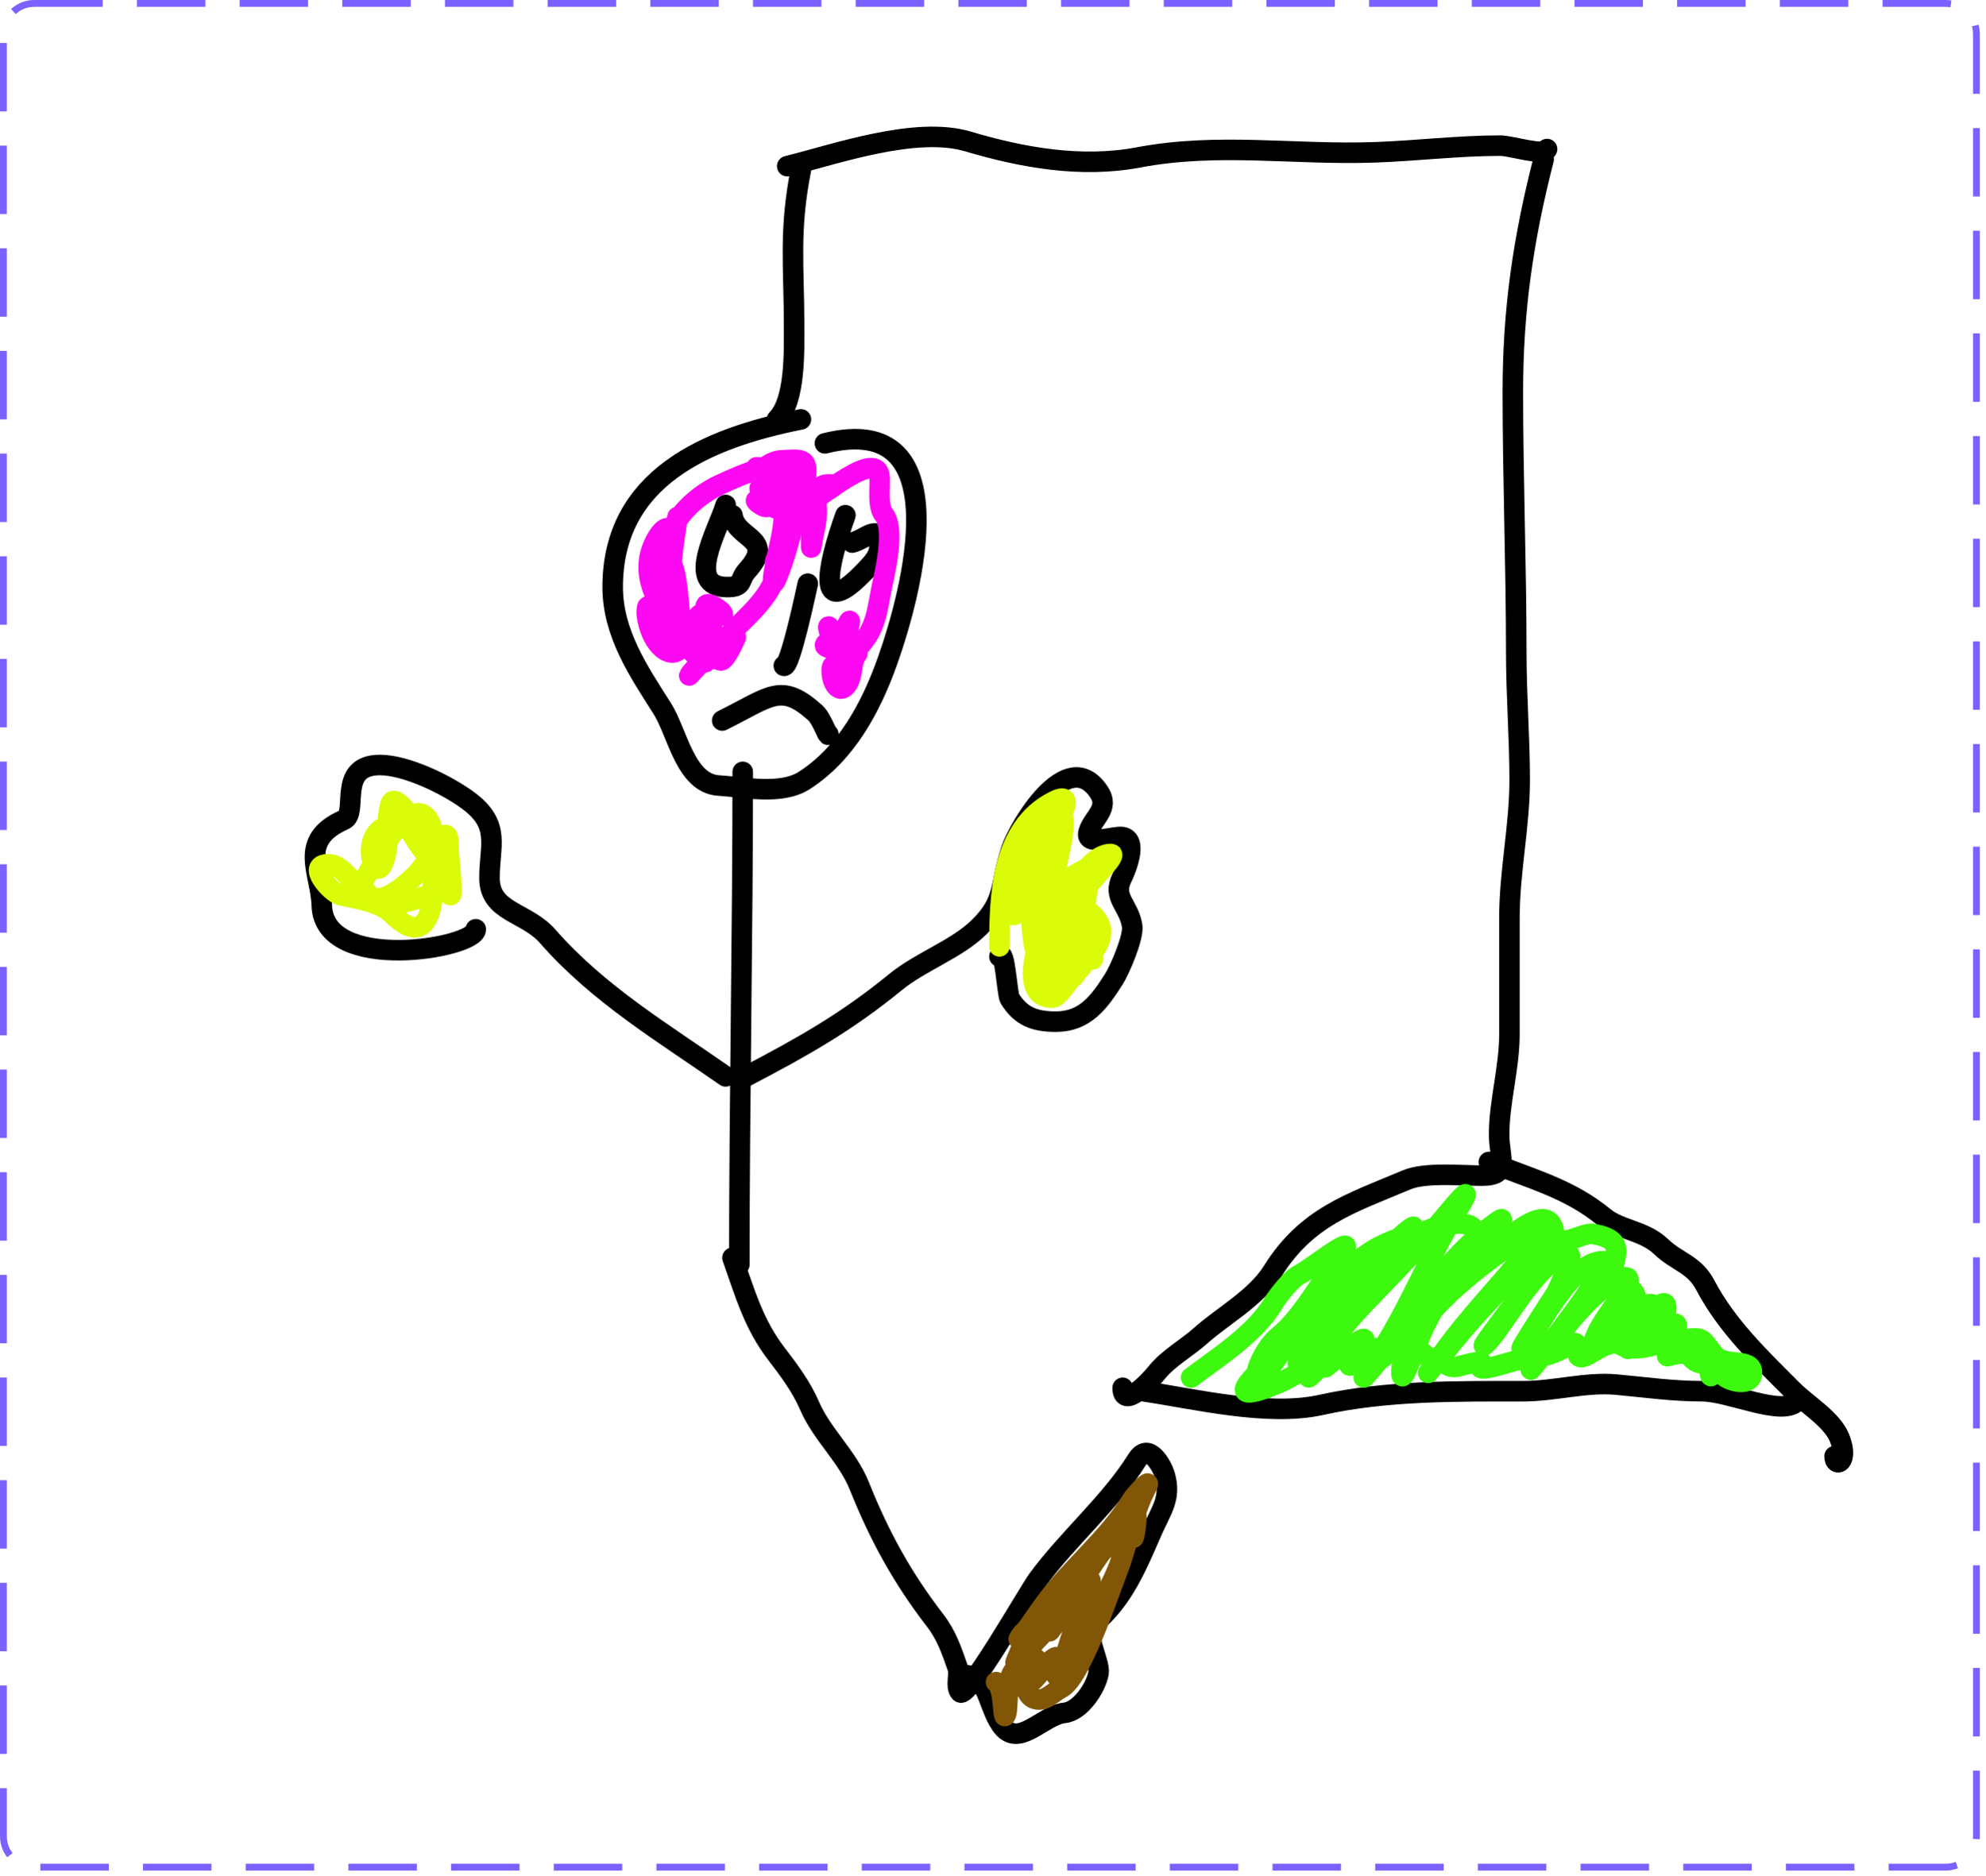
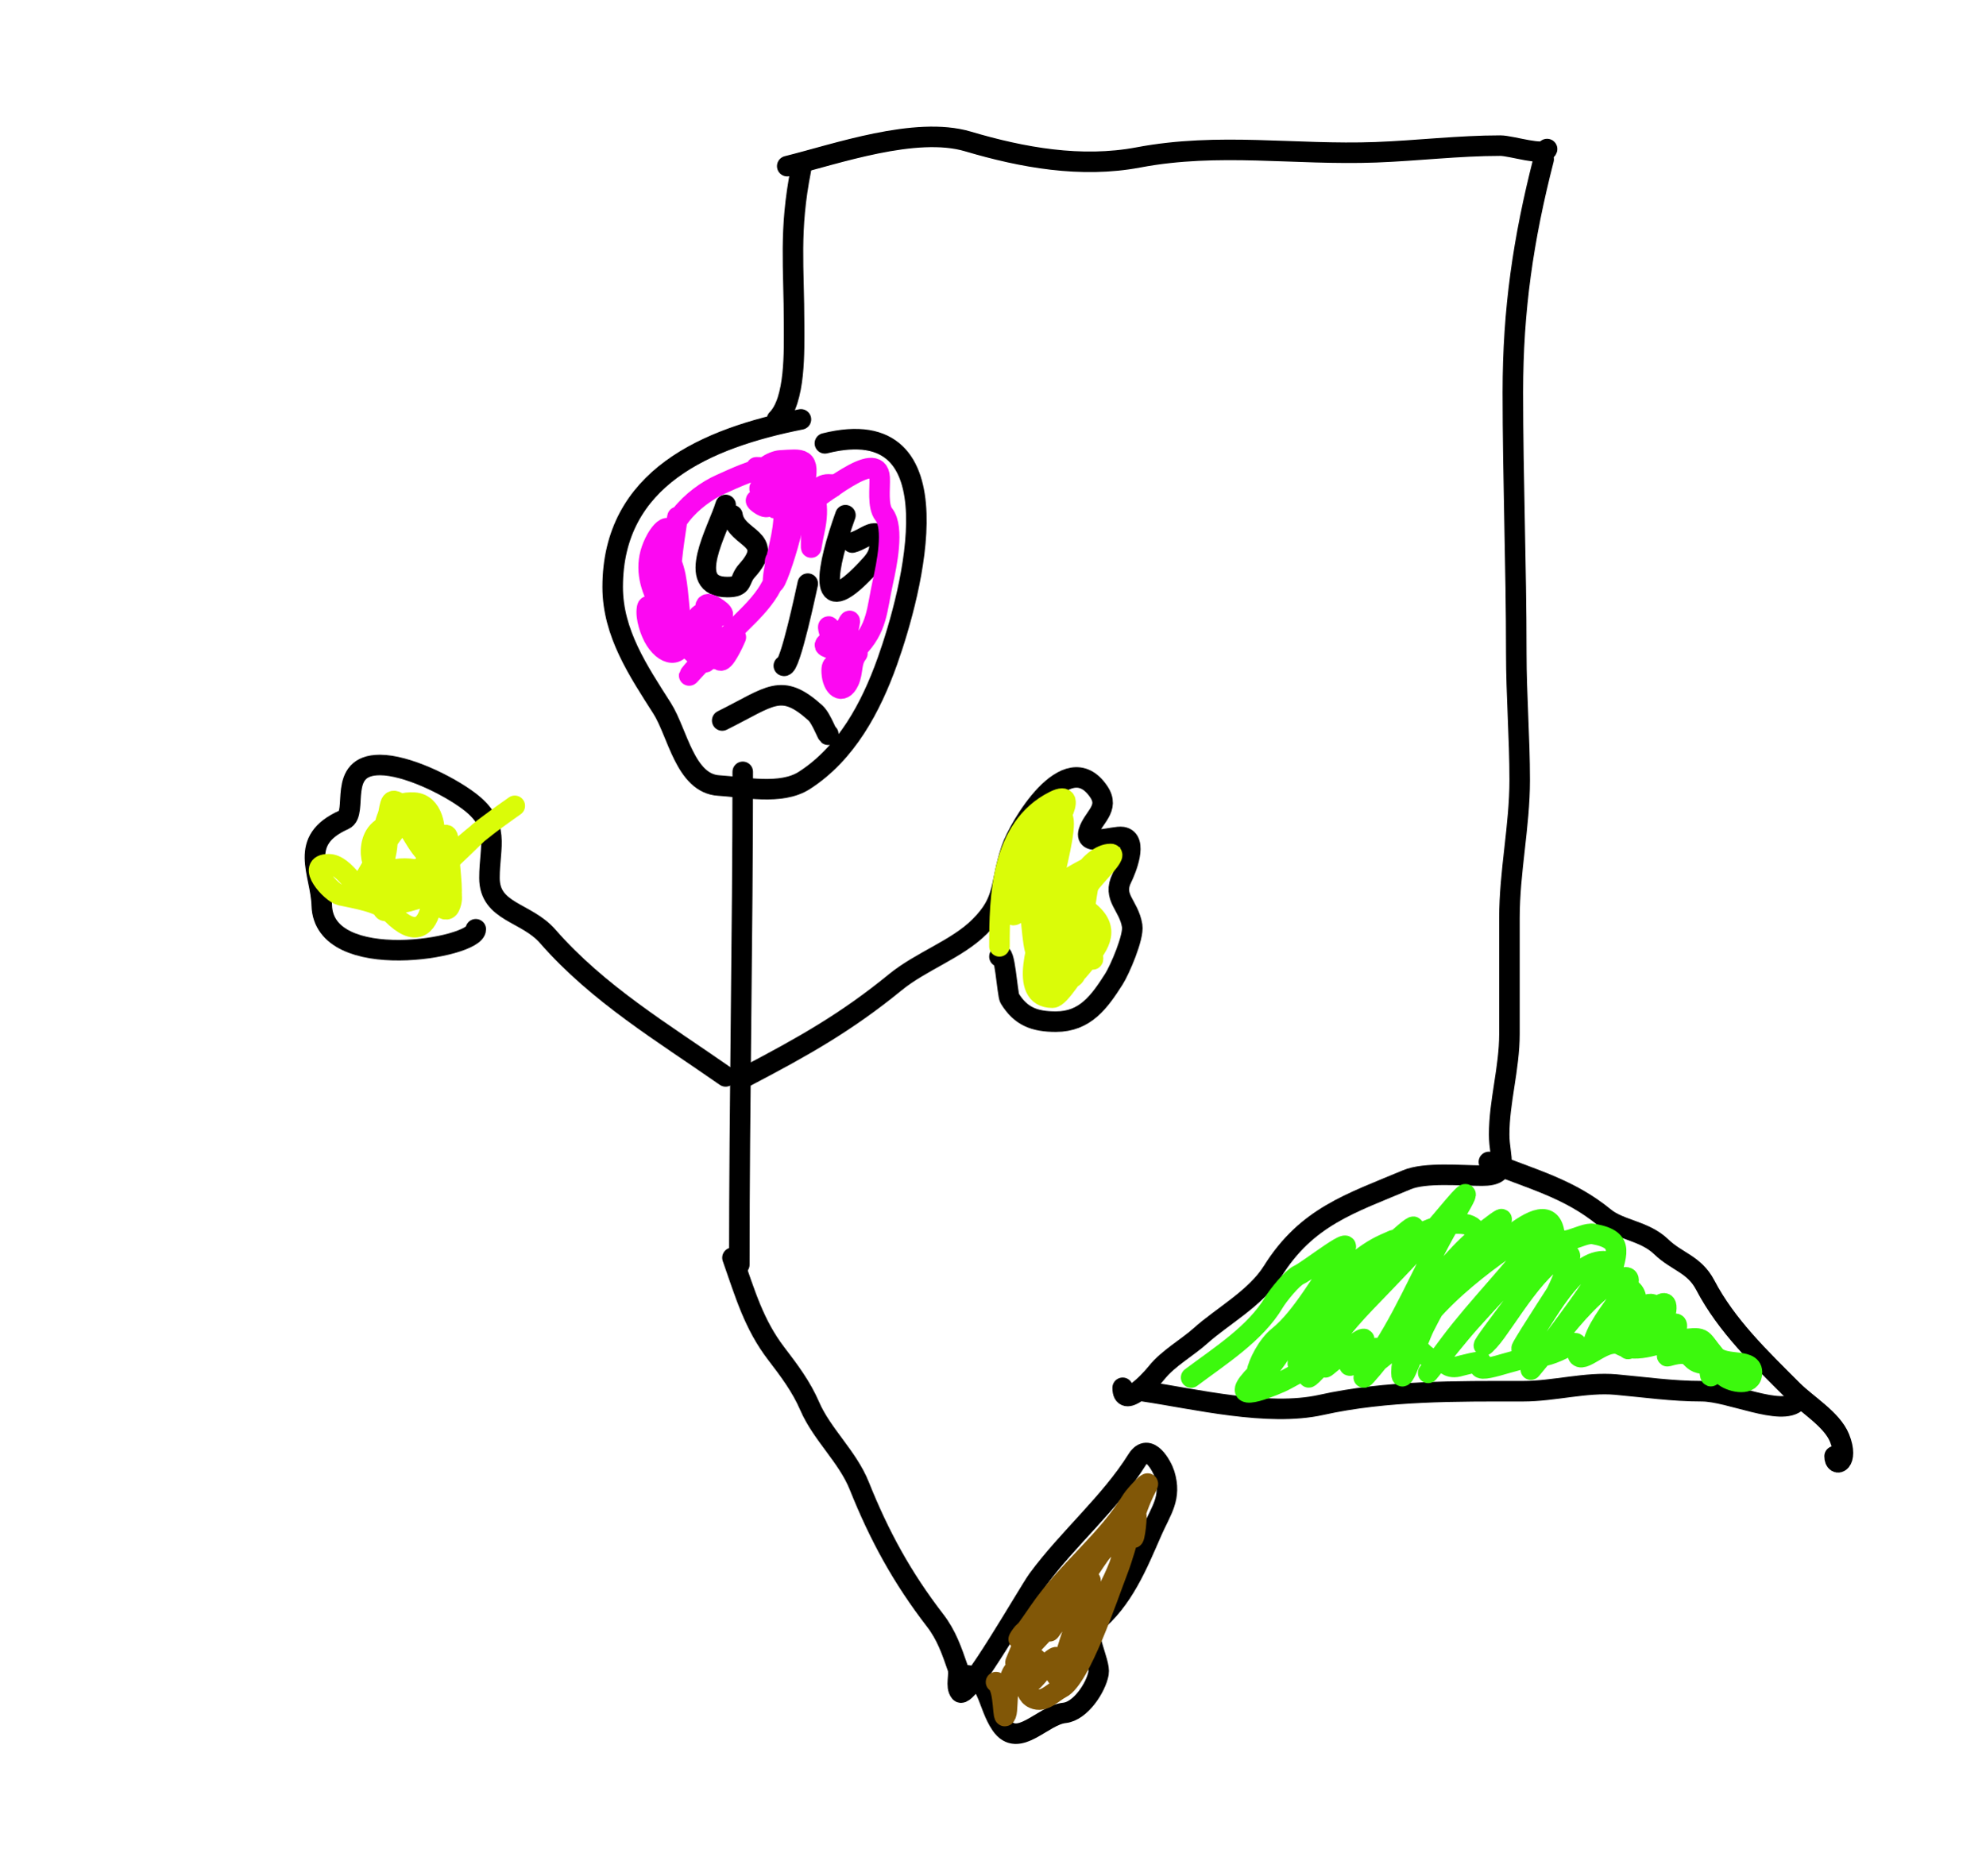
<svg xmlns="http://www.w3.org/2000/svg" width="290" height="274" viewBox="0 0 290 274" fill="none">
  <path d="M115 24.277C122.163 22.497 133.748 18.401 141.389 20.665C149.35 23.024 157.915 24.586 166.306 22.999C178.077 20.772 189.102 22.688 200.972 22.249C207.041 22.024 213.083 21.277 219.167 21.277C220.789 21.277 225.631 22.884 226 21.777" stroke="black" stroke-width="3" stroke-linecap="round" />
  <path d="M117 24.777C115.234 33.663 116 39.113 116 47.388C116 51.165 116.251 58.526 113.5 61.277" stroke="black" stroke-width="3" stroke-linecap="round" />
  <path d="M117 61.277C103.236 64.012 89.5 69.827 89.5 85.777C89.5 92.512 93.263 98.062 96.722 103.499C98.985 107.055 100.079 114.487 105 114.777C108.662 114.992 114.089 116.22 117.5 114.027C123.633 110.084 127.222 103.356 129.611 96.665C133.251 86.474 140.306 59.825 120.5 64.777" stroke="black" stroke-width="3" stroke-linecap="round" />
  <path d="M108.5 112.777C108.5 136.709 108 161.079 108 184.777" stroke="black" stroke-width="3" stroke-linecap="round" />
  <path d="M109 157.277C117.368 152.901 123.697 149.32 130.778 143.527C134.576 140.419 139.789 138.71 143.111 135.388C146.994 131.505 145.971 129.392 147.75 124.054C148.788 120.939 155.831 108.799 160.5 115.665C162.198 118.163 159.631 119.441 159.028 121.554C158.404 123.739 162.716 122.095 163.972 122.304C166.304 122.693 164.437 127.18 163.889 128.277C162.448 131.158 164.899 132.215 165.389 135.277C165.648 136.897 163.584 141.7 162.722 143.054C160.591 146.403 158.523 149.277 154.25 149.277C151.097 149.277 149.112 148.507 147.5 145.888C147.136 145.297 146.771 138.234 146 139.777" stroke="black" stroke-width="3" stroke-linecap="round" />
  <path d="M106 157.277C96.826 150.874 87.393 145.254 80 136.804C76.856 133.211 71.5 133.319 71.5 128.277C71.5 123.559 73.189 120.564 68.472 117.027C65.361 114.693 59.376 111.777 55.5 111.777C49.149 111.777 52.41 118.817 50.25 119.777C43.401 122.82 46.862 127.443 47 132.277C47.288 142.344 69.5 138.54 69.5 135.777" stroke="black" stroke-width="3" stroke-linecap="round" />
  <path d="M107 183.777C108.858 189.056 110.116 193.497 113.389 197.777C115.256 200.219 117.042 202.581 118.278 205.443C120.078 209.612 123.81 212.816 125.528 217.11C128.459 224.437 131.808 230.551 136.611 236.777C138.236 238.882 139.02 241.146 139.889 243.665C140.246 244.7 139.53 246.385 140.25 247.249C141.266 248.468 150.249 232.629 151.611 230.777C156.024 224.774 162.169 219.584 166.111 213.277C167.814 210.551 169.771 214.282 170.111 215.388C171.178 218.854 169.645 220.623 168.278 223.749C166.154 228.602 164.058 233.83 159.75 237.277C158.175 238.537 160.774 242.841 160.472 244.499C160.094 246.581 157.839 250.03 155.5 250.277C152.283 250.615 148.735 255.616 146.25 252.027C144.238 249.12 144.349 244.777 141 244.777" stroke="black" stroke-width="3" stroke-linecap="round" />
  <path d="M106 73.777C104.914 77.419 99.922 85.777 106.25 85.777C108.716 85.777 107.877 84.758 109.111 83.388C113.445 78.572 107.509 78.837 107 75.277" stroke="black" stroke-width="3" stroke-linecap="round" />
  <path d="M123.5 75.277C120.851 82.646 119.043 91.172 126.5 83.277C127.608 82.104 128.5 81.213 128.5 79.527C128.5 76.385 126.436 78.793 124.5 79.277" stroke="black" stroke-width="3" stroke-linecap="round" />
  <path d="M118 85.277C117.896 85.695 115.395 97.724 114.5 97.277" stroke="black" stroke-width="3" stroke-linecap="round" />
  <path d="M105.5 105.277C112.6 101.751 114.095 99.651 119.111 104.165C120.066 105.025 121 107.883 121 107.277" stroke="black" stroke-width="3" stroke-linecap="round" />
  <path d="M225.5 23.277C222.518 34.912 221 45.277 221 57.277C221 69.91 221.5 82.736 221.5 95.388C221.5 101.612 222 107.761 222 113.971C222 120.73 220.5 127.344 220.5 134.165C220.5 139.804 220.5 145.443 220.5 151.082C220.5 156.113 219 160.958 219 165.777C219 169.259 220.703 171.777 216.5 171.777C213.53 171.777 208.202 171.25 205.5 172.388C197.226 175.872 190.894 177.769 185.889 185.777C183.447 189.683 178.524 192.344 175.389 195.165C173.477 196.886 170.651 198.463 169 200.527C167.684 202.172 164 205.891 164 202.777" stroke="black" stroke-width="3" stroke-linecap="round" />
  <path d="M217.5 169.777C224.086 172.394 229.288 173.714 234.389 177.888C236.646 179.734 240.21 179.8 242.667 182.165C244.983 184.396 247.501 184.703 249.111 187.777C252.22 193.711 257.148 198.424 261.889 203.165C263.95 205.226 267.618 207.383 268.722 210.11C270.172 213.692 268 214.548 268 212.777" stroke="black" stroke-width="3" stroke-linecap="round" />
-   <path d="M167 203.277C174.596 204.409 185.204 207.009 193 205.277C202.527 203.159 212.78 203.277 222.528 203.277C226.976 203.277 231.727 201.911 236.056 202.304C240.303 202.691 244.317 203.277 248.611 203.277C252.666 203.277 260.259 207.018 262.5 204.777" stroke="black" stroke-width="3" stroke-linecap="round" />
+   <path d="M167 203.277C174.596 204.409 185.204 207.009 193 205.277C202.527 203.159 212.78 203.277 222.528 203.277C226.976 203.277 231.727 201.911 236.056 202.304C240.303 202.69 244.317 203.277 248.611 203.277C252.666 203.277 260.259 207.018 262.5 204.777" stroke="black" stroke-width="3" stroke-linecap="round" />
  <path d="M174 201.277C178.117 198.181 183.418 194.854 186.111 190.277C186.663 189.338 188.751 186.721 189.75 186.277C191.202 185.631 198.764 179.528 196 183.165C193.313 186.701 190.263 192.466 186.75 195.277C183.531 197.852 181.424 205.985 187 197.777C190.535 192.572 196.245 184.446 202.25 181.777C205.02 180.545 203.079 181.244 201.25 183.777C198.076 188.171 193.01 192.652 190.889 197.665C190.484 198.622 188.701 200.337 190.111 198.277C192.013 195.497 193.763 192.633 195.889 189.999C198.69 186.528 201.631 183.192 205 180.304C208.985 176.889 203.955 182.69 202.889 183.999C199.556 188.089 196.564 193.037 194.222 197.721C193.568 199.028 190.526 202.224 191.278 200.971C193.64 197.033 196.278 193.623 199.5 190.277C203.142 186.495 207.006 182.553 210.389 178.554C212.916 175.567 216.061 171.676 212.5 177.527C208.665 183.827 205.973 190.834 202.028 196.999C201.253 198.209 197.183 203.85 200.5 199.888C206.18 193.103 209.829 185.354 217 179.777C222.196 175.736 217.487 180.154 215.611 182.277C212.586 185.699 210.166 189.713 208.111 193.777C206.971 196.031 204.722 203.08 204.722 200.554C204.722 193.189 216.72 184.483 221.944 181.054C222.034 180.996 225.691 179.359 225.194 180.054C221.159 185.704 215.943 190.774 211.75 196.388C204.644 205.903 211.424 196.858 214.833 193.054C218.125 189.381 221.568 185.64 225.389 182.499C226.385 181.68 228.372 180.665 226.889 182.777C223.809 187.16 213.922 199.796 217.556 195.86C219.82 193.407 225.286 183.332 229.222 183.332C229.9 183.332 227.588 188.506 227.278 188.999C226.4 190.392 219.518 200.931 223.5 195.527C225.73 192.5 229.717 184.277 234.25 184.277C236.371 184.277 218.009 207.056 225.389 197.999C228.141 194.621 230.63 191.196 234 188.388C235.125 187.45 239.359 184.959 237.389 188.388C236.004 190.799 233.689 193.27 232.833 195.943C232.156 198.06 236.609 193.553 238.25 192.054C238.66 191.68 241.577 189.561 241.694 191.082C241.867 193.325 236.996 198.714 237.861 196.638C238.467 195.184 243.831 187.762 243.389 191.443C243.139 193.529 240.475 197.302 243.111 194.665C247.34 190.437 242.885 198.38 243.611 198.165C247.94 196.883 246.185 199.277 249.25 199.277C249.88 199.277 249.678 201.523 250.028 200.999C250.677 200.025 251.244 200.465 251.778 200.999C252.619 201.84 255.563 202.572 255.889 200.943C256.433 198.223 251.979 199.81 250.5 198.054C248.192 195.314 249.283 195.322 244.944 195.804C242.597 196.065 239.137 197.853 236.75 196.527C234.671 195.371 231.502 199.056 230.611 198.165C230.064 197.619 231.02 195.532 229.389 196.499C227.999 197.322 225.927 198.277 224.278 198.277C221.632 198.277 214.921 201.367 216.389 199.165C216.757 198.613 213.403 199.573 213 199.665C211.356 200.041 211.086 198.837 210 198.777C207.816 198.655 206.307 195.469 205.944 195.61C202.951 196.774 198.586 202.459 201 197.027C201.319 196.309 194.261 202.833 198.389 197.277C202.067 192.325 193.39 200.169 193.611 199.777C195.087 197.152 189.018 201.128 187.028 201.999C184.286 203.198 179.176 205.101 183.611 200.665C188.346 195.931 193.04 191.022 198.25 186.777C202.355 183.432 207.697 178.777 213 178.777C216.01 178.777 216.048 180.469 215.389 182.777C213.658 188.835 225.745 172.945 227.028 179.999C227.562 182.934 230.999 179.981 232.778 180.304C237.662 181.192 235.921 183.345 235.111 187.277C234.796 188.806 238.392 186.917 238.972 189.527C239.192 190.515 239.289 194.132 240 193.777" stroke="#3CF90D" stroke-width="3" stroke-linecap="round" />
  <path d="M148.5 242.777C151.933 239.118 162.229 228.17 158.5 231.527C155.975 233.799 149.992 243.428 155.778 234.888C159.928 228.761 156.302 233.883 154.111 236.165C152.531 237.812 157.972 227.917 157.25 230.082C155.424 235.559 159.104 229.241 160.667 227.11C162.022 225.262 163.681 225.068 164.5 223.277C165.696 220.66 165.638 219.304 165.5 222.888C165.348 226.831 166 223.362 166 221.554C166 219.299 164.007 227.418 163.5 228.721C162.484 231.335 160.949 234.245 159.222 236.443C158.194 237.752 159.561 234.258 159.5 233.832C159.008 230.39 153.856 246.488 155.722 243.554C158.339 239.443 155.596 241.406 154.5 244.693C154.207 245.573 154.271 243.55 154.389 243.165C155.04 241.05 153.335 242.699 152.778 243.388C147.952 249.348 152.847 241.903 151.5 243.888C148.05 248.972 151.444 244.815 151.444 242.582C151.444 241.706 150.619 244.157 150 244.777C149.042 245.735 148.932 244.798 149.25 243.971C149.322 243.783 150.072 240.978 149.889 240.999C149.575 241.034 148.053 243.559 148.389 242.777C153.105 231.772 144.704 245.822 151.806 235.443C155.897 229.463 161.726 225.168 165.389 219.11C165.692 218.608 168.4 215.583 167.5 217.277C165.458 221.12 164.821 225.442 163.25 229.527C161.794 233.313 157.825 245.253 155 246.665C153.722 247.304 152.537 248.848 151 248.165C149.187 247.359 149.977 244.02 149.222 243.804C146.755 243.099 147.366 249.488 146.972 250.471C146.363 251.994 146.865 246.686 145.5 245.777" stroke="#815707" stroke-width="3" stroke-linecap="round" />
-   <path d="M152 140.277C152.283 134.591 152.5 128.959 152.5 123.277C152.5 119.991 153.461 131.087 153.5 132.554C153.675 139.198 155.747 130.133 157.5 128.277C159.874 125.763 154.879 134.686 153.889 137.999C153.611 138.928 151.748 145.78 153.75 141.777C155.851 137.575 156 126.478 156 137.804C156 142.179 156.287 145.72 158.222 139.388C158.49 138.511 159 133.916 159 136.665C159 143.248 156.667 139.332 159.5 136.499C160.365 135.634 158.799 139.252 159.611 140.165C159.926 140.52 158.966 135.381 158.75 134.804C158.019 132.855 156.968 127.034 160.25 126.304C161.07 126.122 159.554 127.424 159.25 128.277C158.517 130.328 158.332 137.505 156.5 138.277C155.769 138.584 151.559 139.599 151.389 139.277C150.722 138.018 150.69 132.707 150.25 132.804C147.447 133.427 148 135.2 148 131.027C148 128.285 150.547 124.568 152 122.388C158.772 112.23 153.439 129.18 152.472 134.499C152.032 136.923 148.526 145.777 153.75 145.777C154.833 145.777 157.27 141.507 158.25 140.527C160.125 138.651 160.622 137.899 159.5 136.777C157.631 134.907 158.066 131.366 159.111 129.277C159.544 128.411 163.395 124.777 162.25 124.777C159.166 124.777 155.476 130.936 156.25 133.721C157.349 137.676 158.01 137.169 156.111 140.777C153.698 145.361 155.872 143.946 158.389 140.777C160.228 138.461 162.409 136.036 159.222 133.304C156.654 131.103 158.842 129.08 160 127.054C161.413 124.581 153.785 130.175 151.389 130.665C147.328 131.496 152.008 124.76 153 122.777C153.268 122.24 158.13 114.989 154 117.054C146.215 120.947 146 131.077 146 138.277" stroke="#DAFC08" stroke-width="3" stroke-linecap="round" />
+   <path d="M155 139.777C154.706 138.931 150.16 124.517 153.222 131.61C154.146 133.748 155.5 135.233 155.5 137.693C155.5 139.489 155.5 134.101 155.5 132.304C155.5 128.551 155.5 133.108 155.5 134.277" stroke="#DAFC08" stroke-width="3" stroke-linecap="round" />
+   <path d="M152 140.277C152.283 134.591 152.5 128.959 152.5 123.277C152.5 119.992 153.461 131.087 153.5 132.554C153.675 139.198 155.747 130.133 157.5 128.277C159.874 125.763 154.879 134.686 153.889 137.999C153.611 138.928 151.748 145.78 153.75 141.777C155.851 137.575 156 126.478 156 137.804C156 142.179 156.287 145.72 158.222 139.388C158.49 138.511 159 133.916 159 136.665C159 143.248 156.667 139.332 159.5 136.499C160.365 135.634 158.799 139.252 159.611 140.165C159.926 140.52 158.966 135.381 158.75 134.804C158.019 132.855 156.968 127.034 160.25 126.304C161.07 126.122 159.554 127.424 159.25 128.277C158.517 130.328 158.332 137.505 156.5 138.277C155.769 138.584 151.559 139.599 151.389 139.277C150.722 138.018 150.69 132.707 150.25 132.804C147.447 133.427 148 135.2 148 131.027C148 128.285 150.547 124.568 152 122.388C158.772 112.23 153.439 129.18 152.472 134.499C152.032 136.923 148.526 145.777 153.75 145.777C154.833 145.777 157.27 141.507 158.25 140.527C160.125 138.651 160.622 137.899 159.5 136.777C157.631 134.907 158.066 131.366 159.111 129.277C159.544 128.411 163.395 124.777 162.25 124.777C159.166 124.777 155.476 130.936 156.25 133.721C157.349 137.676 158.01 137.169 156.111 140.777C153.698 145.361 155.872 143.946 158.389 140.777C160.228 138.461 162.409 136.036 159.222 133.304C156.654 131.103 158.842 129.08 160 127.054C161.413 124.581 153.785 130.175 151.389 130.665C147.328 131.496 152.008 124.76 153 122.777C153.268 122.24 158.13 114.989 154 117.054C146.215 120.947 146 131.077 146 138.277" stroke="#DAFC08" stroke-width="3" stroke-linecap="round" />
+   <path d="M56.5 128.777C56.331 124.253 54.351 116.953 60.5 117.277C63.2 117.419 63.899 121.173 63.25 123.249C62.586 125.373 63 128.043 63 130.277C63 131.009 65.007 133.956 65.694 132.443C68.473 126.33 50.399 123.718 56 132.943C56.991 134.576 69.23 122.253 69.944 121.61C71.028 120.634 78.289 115.576 73.694 118.804C70.407 121.114 67.53 123.626 64.5 126.277" stroke="#DAFC08" stroke-width="3" stroke-linecap="round" />
  <path d="M53 128.777C54.137 127.366 60.722 113.214 63.25 121.304C63.761 122.941 64.381 129.942 62.5 130.749C60.555 131.582 56.709 132.77 54.5 131.665C52.279 130.555 50.446 126.277 48 126.277C44.553 126.277 48.397 130.504 49.75 130.804C51.977 131.299 55.499 131.775 57.25 133.527C64.157 140.434 63.921 127.149 62.389 123.165C62.2 122.675 57.757 115.001 57.028 117.554C56.192 120.48 57.159 122.811 56 125.999C54.8 129.298 52.624 122.763 56 120.888C59.878 118.733 59.655 122.154 62.278 124.777C63.885 126.384 64.364 129.668 65.75 130.777C66.362 131.266 65.5 125.533 65.5 123.277C65.5 119.332 62.924 125.631 60.778 127.777C59.05 129.505 55.101 132.945 53.5 130.277" stroke="#DAFC08" stroke-width="3" stroke-linecap="round" />
  <path d="M106 93.277C108.637 90.427 112.595 87.473 113.472 83.527C113.708 82.466 112.7 82.299 113.611 81.388C114.702 80.297 114.44 77.986 115.25 76.527C117.732 72.059 112.1 90.27 113.028 83.777C113.458 80.768 114.5 78.079 114.5 75.027C114.5 71.789 112.92 74.078 113.889 71.388C114.27 70.33 113.64 73.065 115.25 71.777C116.206 71.011 115.5 77.671 115.5 72.777" stroke="#FC08F2" stroke-width="3" stroke-linecap="round" />
-   <path d="M116.5 74.777C120.134 72.416 128.26 65.45 128.5 69.777C128.582 71.251 128.154 73.969 129.111 75.165C130.663 77.105 129.511 82.603 128.972 85.027C128.072 89.077 128.205 91.793 125.111 94.888C120.854 99.145 126.761 84.44 122.5 94.027C121.906 95.364 119.916 89.225 121.75 92.527C122.584 94.028 122.993 91.991 123.389 92.388C123.971 92.969 122.787 94.654 123.028 95.499C124.77 101.597 121.301 94.69 121.5 98.277C121.617 100.376 123.021 101.635 124 99.554C124.658 98.156 124.264 96.758 125.222 95.527C125.472 95.205 124.326 95.743 124 95.499C122.506 94.378 123.588 92.211 121.722 93.277C119.053 94.802 121.541 94.359 122 95.277" stroke="#FC08F2" stroke-width="3" stroke-linecap="round" />
+   <path d="M116.5 74.776C120.134 72.416 128.26 65.45 128.5 69.776C128.582 71.251 128.154 73.969 129.111 75.165C130.663 77.105 129.511 82.603 128.972 85.026C128.072 89.077 128.205 91.793 125.111 94.888C120.854 99.145 126.761 84.44 122.5 94.026C121.906 95.364 119.916 89.225 121.75 92.526C122.584 94.028 122.993 91.991 123.389 92.388C123.971 92.969 122.787 94.654 123.028 95.499C124.77 101.597 121.301 94.69 121.5 98.276C121.617 100.376 123.021 101.635 124 99.554C124.658 98.156 124.264 96.758 125.222 95.526C125.472 95.205 124.326 95.743 124 95.499C122.506 94.378 123.588 92.211 121.722 93.276C119.053 94.802 121.541 94.359 122 95.276" stroke="#FC08F2" stroke-width="3" stroke-linecap="round" />
  <path d="M104.5 96.277C102.216 94.865 96.359 92.583 95.111 89.777C95.067 89.676 94.698 87.979 94.528 88.832C94.259 90.178 95.022 92.398 95.722 93.499C97.424 96.173 99.853 96.064 100 92.388C100.056 90.992 100.366 93.512 100.778 93.277C102.301 92.406 99.217 92.374 98.778 92.249C97.593 91.91 99.761 92.008 99.695 91.971C98.104 91.088 97.111 89.576 96.25 88.027C94.791 85.4 94.198 82.605 95.389 79.777C96.647 76.789 98.735 75.655 97.611 80.277C97.03 82.665 98 91.09 98 84.499C98 80.893 98.248 78.787 98.972 75.527C99.15 74.728 97.915 81.791 98 84.165C98.082 86.458 97.523 92.789 99.75 94.027C103.796 96.275 101.434 90.565 102.111 89.888C102.905 89.093 104.549 90.422 105.5 89.888C106.042 89.583 103.991 88.277 103.5 88.277C102.332 88.277 103.91 90.31 103.972 90.804C104.204 92.658 103.41 94.307 103.028 96.027C102.603 97.937 103.691 95.781 104.694 94.554C105.092 94.069 101.544 97.465 100.806 98.499C100.109 99.474 102.386 96.655 103.389 95.999C104.967 94.967 104.774 97.225 105.722 96.277C106.531 95.468 107.9 92.253 107.389 93.277C106.77 94.514 105.543 96.191 104 96.277C97.934 96.614 100.056 86.815 98.111 82.277C95.976 77.295 101.444 72.468 105.25 70.777C107.156 69.929 110.339 68.39 112.5 68.277C116.959 68.042 114.328 69.492 114 72.277C113.751 74.391 109.11 69.097 111.778 72.527C112.771 73.804 112.338 74.734 110.75 73.499C109.423 72.466 112.751 73.418 112.972 73.971C113.523 75.347 112.484 70.884 111.5 69.777C110.484 68.634 112.876 67.336 114 67.277C117.167 67.11 118.431 66.654 117.472 70.971C117.233 72.049 114.721 75.833 117.389 73.165C118.134 72.42 123.994 70.777 121 70.777C118.252 70.777 118.5 75.773 118.5 77.527C118.5 81.403 118.374 80.218 118.972 77.527C120.562 70.374 116.469 68.277 110.5 68.277" stroke="#FC08F2" stroke-width="3" stroke-linecap="round" />
-   <rect x="0.5" y="0.5" width="288.221" height="272.317" rx="4.5" stroke="#7B61FF" stroke-dasharray="10 5" />
</svg>
